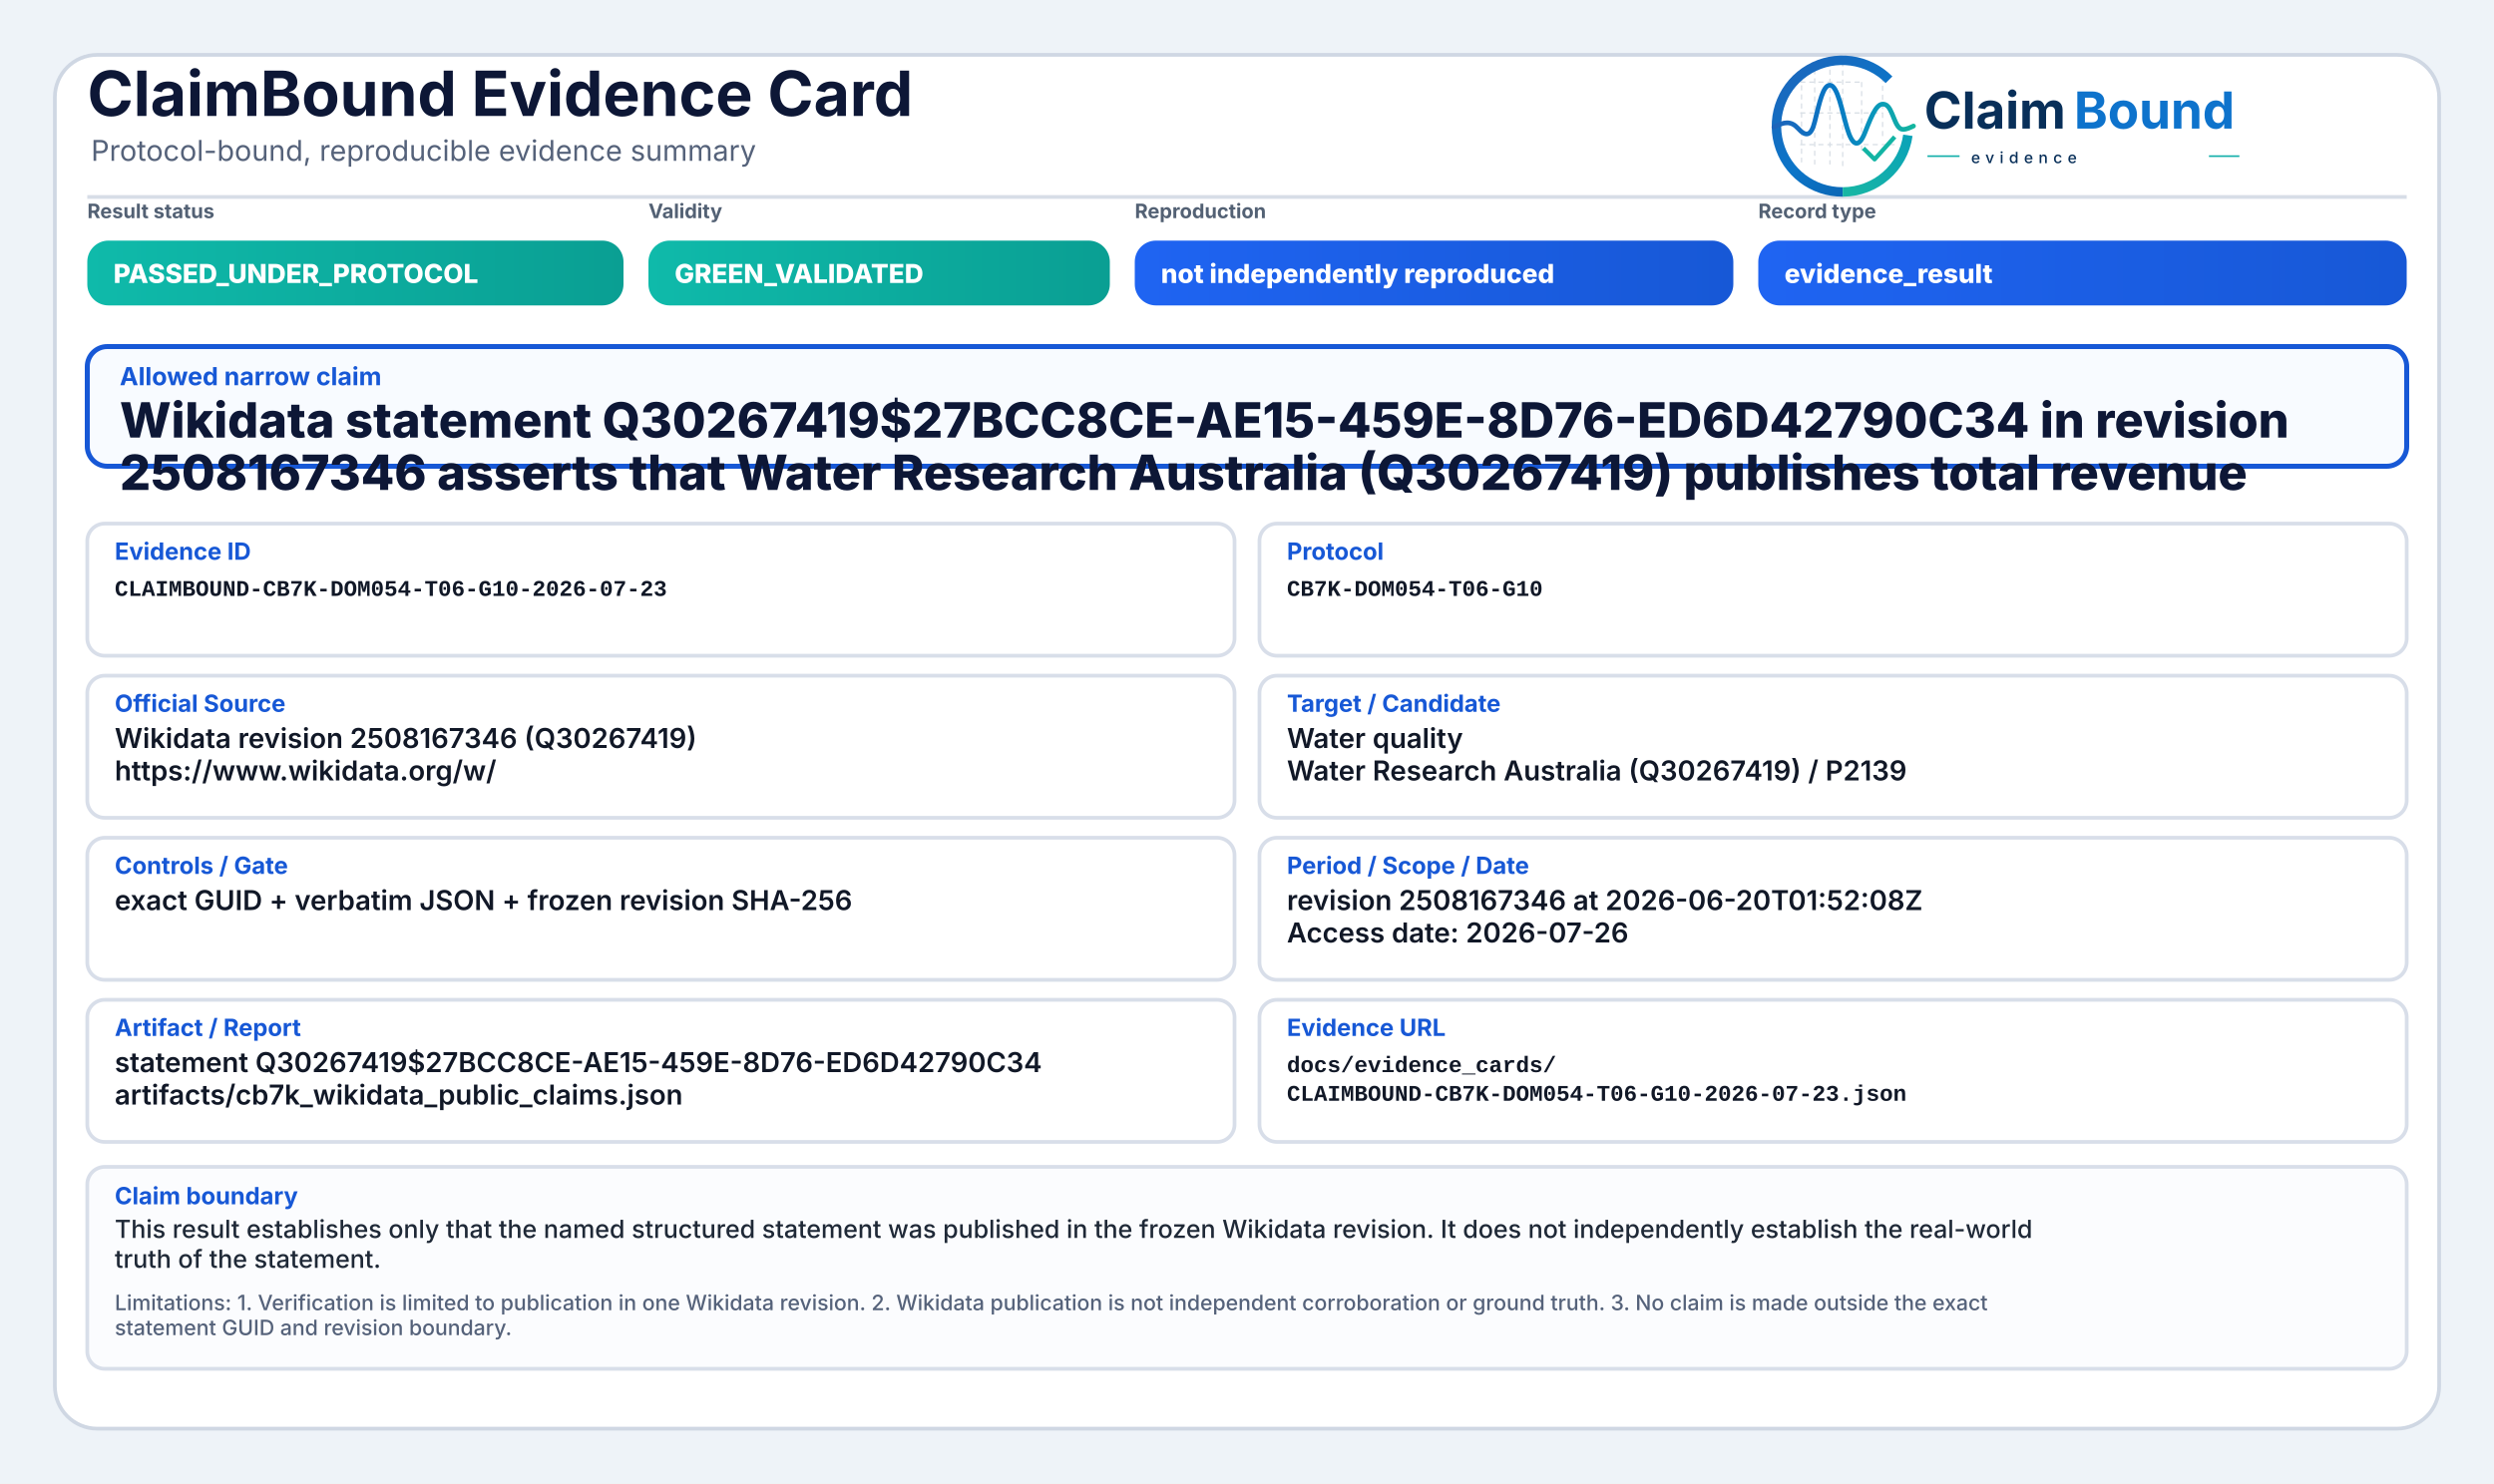
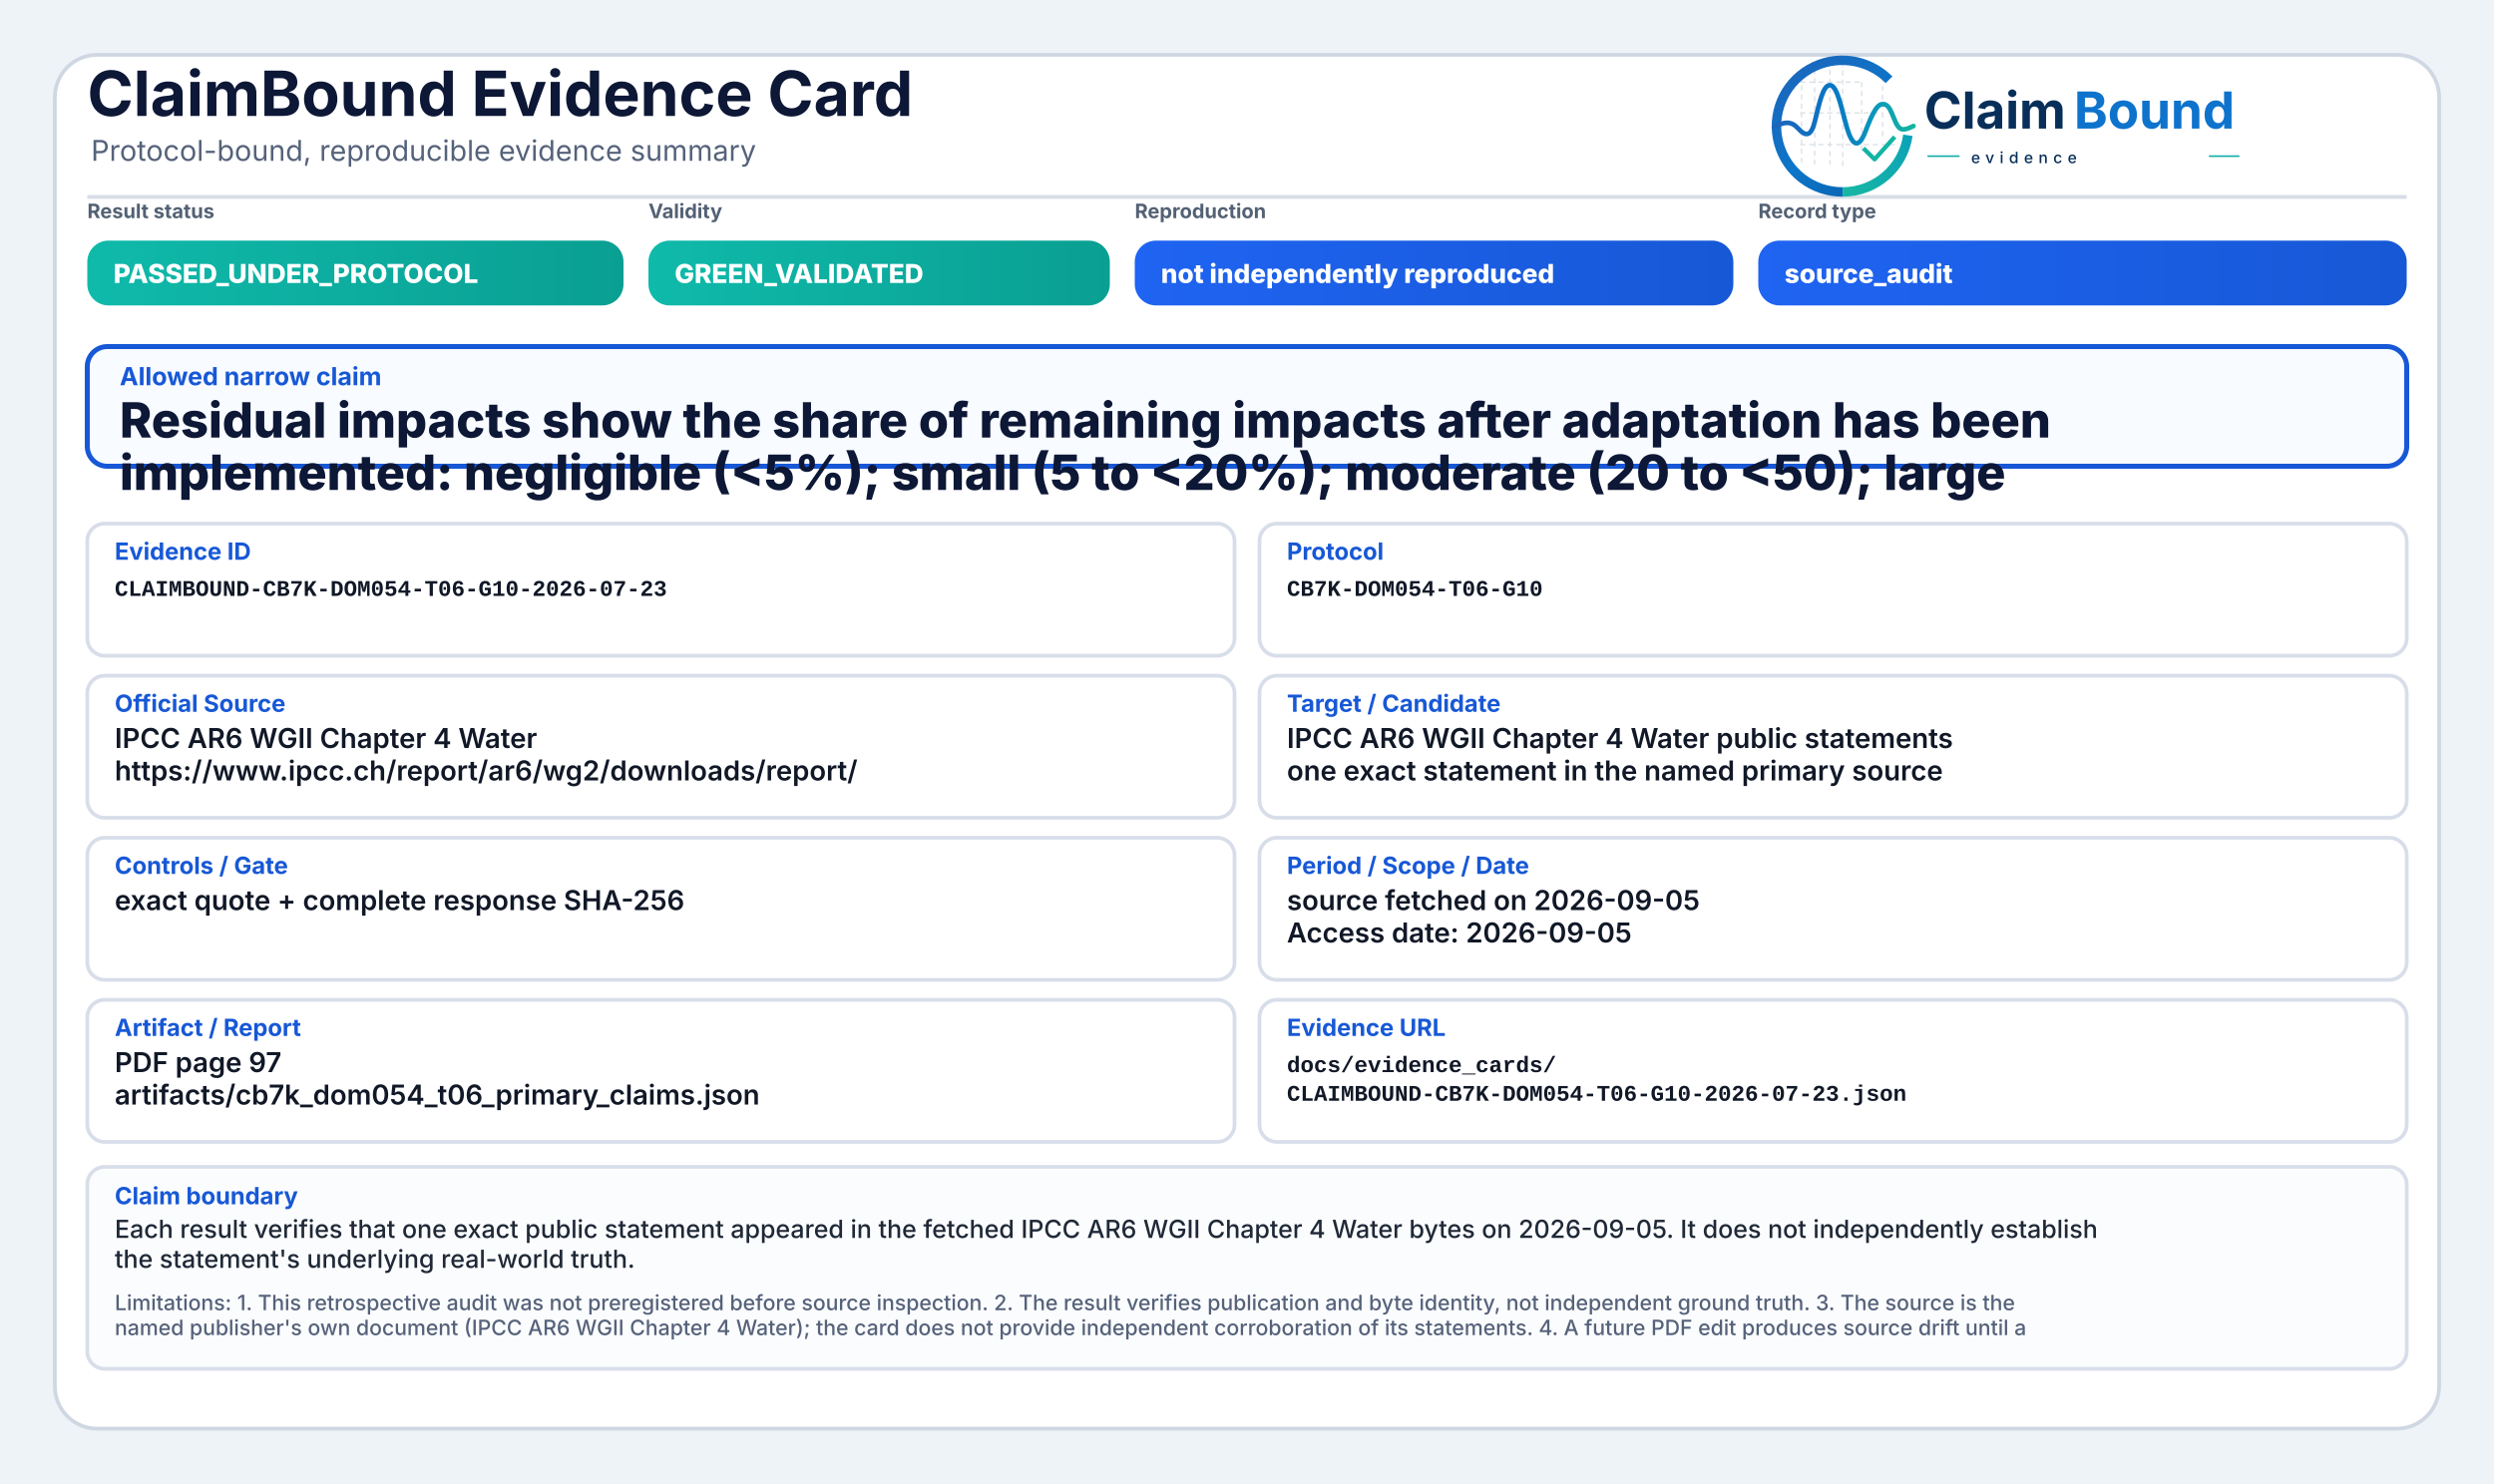
<svg xmlns="http://www.w3.org/2000/svg" width="2000" height="1190" viewBox="0 0 2000 1190" role="img" aria-label="ClaimBound Evidence Card">
  <defs>
    <linearGradient id="greenGrad" x1="0" y1="0" x2="1" y2="0">
      <stop offset="0%" stop-color="#0fbaaa" />
      <stop offset="100%" stop-color="#0a9f93" />
    </linearGradient>
    <linearGradient id="yellowGrad" x1="0" y1="0" x2="1" y2="0">
      <stop offset="0%" stop-color="#fbbf24" />
      <stop offset="100%" stop-color="#d97706" />
    </linearGradient>
    <linearGradient id="amberGrad" x1="0" y1="0" x2="1" y2="0">
      <stop offset="0%" stop-color="#f97316" />
      <stop offset="100%" stop-color="#c2410c" />
    </linearGradient>
    <linearGradient id="redGrad" x1="0" y1="0" x2="1" y2="0">
      <stop offset="0%" stop-color="#ef4444" />
      <stop offset="100%" stop-color="#b91c1c" />
    </linearGradient>
    <linearGradient id="grayGrad" x1="0" y1="0" x2="1" y2="0">
      <stop offset="0%" stop-color="#64748b" />
      <stop offset="100%" stop-color="#475569" />
    </linearGradient>
    <linearGradient id="blueGrad" x1="0" y1="0" x2="1" y2="0">
      <stop offset="0%" stop-color="#1f64f2" />
      <stop offset="100%" stop-color="#1758d6" />
    </linearGradient>
    <linearGradient id="logoRingBlue" x1="73" y1="453" x2="348" y2="793" gradientUnits="userSpaceOnUse">
      <stop offset="0" stop-color="#1E64BA" />
      <stop offset="0.55" stop-color="#0C75C8" />
      <stop offset="1" stop-color="#0A5FAB" />
    </linearGradient>
    <linearGradient id="logoRingTeal" x1="221" y1="792" x2="403" y2="594" gradientUnits="userSpaceOnUse">
      <stop offset="0" stop-color="#18B7A3" />
      <stop offset="1" stop-color="#089EBC" />
    </linearGradient>
    <linearGradient id="logoSignalGradient" x1="61" y1="628" x2="404" y2="628" gradientUnits="userSpaceOnUse">
      <stop offset="0" stop-color="#1E64BA" />
      <stop offset="0.43" stop-color="#0877C4" />
      <stop offset="0.72" stop-color="#0A97BB" />
      <stop offset="1" stop-color="#14B69E" />
    </linearGradient>
  </defs>
  <rect x="0" y="0" width="2000" height="1190" fill="#eef3f8" />
  <rect x="44" y="44" width="1912" height="1102" rx="34" fill="#ffffff" stroke="#cfd7e3" stroke-width="3" />
  <path d="M70 158 H1930" stroke="#d7dde7" stroke-width="3" />
  <text x="70" y="93" font-family="Inter, Segoe UI, Arial, sans-serif" font-size="50" font-weight="750" fill="#0d1736">ClaimBound Evidence Card</text>
  <text x="73" y="129" font-family="Inter, Segoe UI, Arial, sans-serif" font-size="23" font-weight="400" fill="#55627a">Protocol-bound, reproducible evidence summary</text>
  <g aria-label="ClaimBound evidence logo" transform="translate(1415,52) scale(0.33) translate(-40,-478)">
    <g stroke-linecap="butt" stroke-linejoin="round">
      <g stroke="#CBD3DC" stroke-width="3.2" stroke-linecap="round" stroke-dasharray="10 12" opacity="0.72">
        <path d="M130 507V714" />
        <path d="M162 490V719" />
        <path d="M199 491V719" />
        <path d="M230 471V726" />
        <path d="M276 521V690" />
        <path d="M327 508V650" />
        <path d="M128 520H277" />
        <path d="M128 595H327" />
        <path d="M128 672H355" />
      </g>
      <path d="M342.6 514.3A160 160 0 1 0 230 787" fill="none" stroke="url(#logoRingBlue)" stroke-width="23" />
      <path d="M230 787A160 160 0 0 0 388.4 649.3" fill="none" stroke="url(#logoRingTeal)" stroke-width="23" />
      <path d="M63 629.5C87 616.4 104.3 613.6 121.2 632.2C140.7 653.8 153.4 651.6 162.1 616.2C173.8 568.5 182.5 527.5 198.9 527.5C217.5 527.5 228.4 590.6 240.3 630.8C253.4 675.4 268.6 682.8 284.6 641.5C303.5 592.9 315.2 567.6 333.7 574.7C352.6 582 355.7 635.1 376.6 634.9C386.2 634.8 394 630.4 402 626.8" fill="none" stroke="url(#logoSignalGradient)" stroke-width="11.5" stroke-linecap="round" />
      <path d="M284 684.5L307.5 707.7L353 657" fill="none" stroke="#12B4A4" stroke-width="10.5" stroke-linecap="square" />
    </g>
    <text x="428" y="633" font-family="Inter, Segoe UI, Arial, sans-serif" font-size="124" font-weight="750" fill="#082F59" text-rendering="geometricPrecision">Claim</text>
    <text x="792" y="633" font-family="Inter, Segoe UI, Arial, sans-serif" font-size="124" font-weight="750" fill="#0E73CC" text-rendering="geometricPrecision">Bound</text>
    <line x1="436" y1="700" x2="514" y2="700" stroke="#11AFA9" stroke-width="4" />
    <text x="542" y="717" font-family="Inter, Segoe UI, Arial, sans-serif" font-size="38" font-weight="500" letter-spacing="13" fill="#082F59">evidence</text>
    <line x1="1120" y1="700" x2="1194" y2="700" stroke="#11AFA9" stroke-width="4" />
  </g>
  <text x="70" y="175" font-family="Inter, Segoe UI, Arial, sans-serif" font-size="16" font-weight="650" fill="#536174">Result status</text>
  <rect x="70" y="193" width="430" height="52" rx="17" fill="url(#greenGrad)" />
  <text x="91" y="227" font-family="Inter, Segoe UI, Arial, sans-serif" font-size="21" font-weight="800" fill="#ffffff">PASSED_UNDER_PROTOCOL</text>
  <text x="520" y="175" font-family="Inter, Segoe UI, Arial, sans-serif" font-size="16" font-weight="650" fill="#536174">Validity</text>
  <rect x="520" y="193" width="370" height="52" rx="17" fill="url(#greenGrad)" />
  <text x="541" y="227" font-family="Inter, Segoe UI, Arial, sans-serif" font-size="21" font-weight="800" fill="#ffffff">GREEN_VALIDATED</text>
  <text x="910" y="175" font-family="Inter, Segoe UI, Arial, sans-serif" font-size="16" font-weight="650" fill="#536174">Reproduction</text>
  <rect x="910" y="193" width="480" height="52" rx="17" fill="url(#blueGrad)" />
  <text x="931" y="227" font-family="Inter, Segoe UI, Arial, sans-serif" font-size="21" font-weight="800" fill="#ffffff">not independently reproduced</text>
  <text x="1410" y="175" font-family="Inter, Segoe UI, Arial, sans-serif" font-size="16" font-weight="650" fill="#536174">Record type</text>
  <rect x="1410" y="193" width="520" height="52" rx="17" fill="url(#blueGrad)" />
-   <text x="1431" y="227" font-family="Inter, Segoe UI, Arial, sans-serif" font-size="21" font-weight="800" fill="#ffffff">evidence_result</text>
+   <text x="1431" y="227" font-family="Inter, Segoe UI, Arial, sans-serif" font-size="21" font-weight="800" fill="#ffffff">source_audit</text>
  <rect x="70" y="278" width="1860" height="96" rx="16" fill="#f8fbff" stroke="#1758d6" stroke-width="4" />
  <text x="96" y="309" font-family="Inter, Segoe UI, Arial, sans-serif" font-size="20" font-weight="750" fill="#1758d6">Allowed narrow claim</text>
-   <text x="96" y="351" font-family="Inter, Segoe UI, Arial, sans-serif" font-size="39" font-weight="800" fill="#0d1736">Wikidata statement Q30267419$27BCC8CE-AE15-459E-8D76-ED6D42790C34 in revision</text>
-   <text x="96" y="393" font-family="Inter, Segoe UI, Arial, sans-serif" font-size="39" font-weight="800" fill="#0d1736">2508167346 asserts that Water Research Australia (Q30267419) publishes total revenue</text>
+   <text x="96" y="351" font-family="Inter, Segoe UI, Arial, sans-serif" font-size="39" font-weight="800" fill="#0d1736">Residual impacts show the share of remaining impacts after adaptation has been</text>
+   <text x="96" y="393" font-family="Inter, Segoe UI, Arial, sans-serif" font-size="39" font-weight="800" fill="#0d1736">implemented: negligible (&lt;5%); small (5 to &lt;20%); moderate (20 to &lt;50); large</text>
  <rect x="70" y="420" width="920" height="106" rx="14" fill="#ffffff" stroke="#d8dee9" stroke-width="3" />
  <text x="92" y="449" font-family="Inter, Segoe UI, Arial, sans-serif" font-size="19" font-weight="750" fill="#1758d6">Evidence ID</text>
  <text x="92" y="478" font-family="SFMono-Regular, Consolas, Liberation Mono, monospace" font-size="18" font-weight="600" fill="#111827">CLAIMBOUND-CB7K-DOM054-T06-G10-2026-07-23</text>
  <rect x="1010" y="420" width="920" height="106" rx="14" fill="#ffffff" stroke="#d8dee9" stroke-width="3" />
  <text x="1032" y="449" font-family="Inter, Segoe UI, Arial, sans-serif" font-size="19" font-weight="750" fill="#1758d6">Protocol</text>
  <text x="1032" y="478" font-family="SFMono-Regular, Consolas, Liberation Mono, monospace" font-size="18" font-weight="600" fill="#111827">CB7K-DOM054-T06-G10</text>
  <rect x="70" y="542" width="920" height="114" rx="14" fill="#ffffff" stroke="#d8dee9" stroke-width="3" />
  <text x="92" y="571" font-family="Inter, Segoe UI, Arial, sans-serif" font-size="19" font-weight="750" fill="#1758d6">Official Source</text>
-   <text x="92" y="600" font-family="Inter, Segoe UI, Arial, sans-serif" font-size="22" font-weight="600" fill="#111827">Wikidata revision 2508167346 (Q30267419)</text>
-   <text x="92" y="626" font-family="Inter, Segoe UI, Arial, sans-serif" font-size="22" font-weight="600" fill="#111827">https://www.wikidata.org/w/</text>
+   <text x="92" y="600" font-family="Inter, Segoe UI, Arial, sans-serif" font-size="22" font-weight="600" fill="#111827">IPCC AR6 WGII Chapter 4 Water</text>
+   <text x="92" y="626" font-family="Inter, Segoe UI, Arial, sans-serif" font-size="22" font-weight="600" fill="#111827">https://www.ipcc.ch/report/ar6/wg2/downloads/report/</text>
  <rect x="1010" y="542" width="920" height="114" rx="14" fill="#ffffff" stroke="#d8dee9" stroke-width="3" />
  <text x="1032" y="571" font-family="Inter, Segoe UI, Arial, sans-serif" font-size="19" font-weight="750" fill="#1758d6">Target / Candidate</text>
-   <text x="1032" y="600" font-family="Inter, Segoe UI, Arial, sans-serif" font-size="22" font-weight="600" fill="#111827">Water quality</text>
-   <text x="1032" y="626" font-family="Inter, Segoe UI, Arial, sans-serif" font-size="22" font-weight="600" fill="#111827">Water Research Australia (Q30267419) / P2139</text>
+   <text x="1032" y="600" font-family="Inter, Segoe UI, Arial, sans-serif" font-size="22" font-weight="600" fill="#111827">IPCC AR6 WGII Chapter 4 Water public statements</text>
+   <text x="1032" y="626" font-family="Inter, Segoe UI, Arial, sans-serif" font-size="22" font-weight="600" fill="#111827">one exact statement in the named primary source</text>
  <rect x="70" y="672" width="920" height="114" rx="14" fill="#ffffff" stroke="#d8dee9" stroke-width="3" />
  <text x="92" y="701" font-family="Inter, Segoe UI, Arial, sans-serif" font-size="19" font-weight="750" fill="#1758d6">Controls / Gate</text>
-   <text x="92" y="730" font-family="Inter, Segoe UI, Arial, sans-serif" font-size="22" font-weight="600" fill="#111827">exact GUID + verbatim JSON + frozen revision SHA-256</text>
+   <text x="92" y="730" font-family="Inter, Segoe UI, Arial, sans-serif" font-size="22" font-weight="600" fill="#111827">exact quote + complete response SHA-256</text>
  <rect x="1010" y="672" width="920" height="114" rx="14" fill="#ffffff" stroke="#d8dee9" stroke-width="3" />
  <text x="1032" y="701" font-family="Inter, Segoe UI, Arial, sans-serif" font-size="19" font-weight="750" fill="#1758d6">Period / Scope / Date</text>
-   <text x="1032" y="730" font-family="Inter, Segoe UI, Arial, sans-serif" font-size="22" font-weight="600" fill="#111827">revision 2508167346 at 2026-06-20T01:52:08Z</text>
-   <text x="1032" y="756" font-family="Inter, Segoe UI, Arial, sans-serif" font-size="22" font-weight="600" fill="#111827">Access date: 2026-07-26</text>
+   <text x="1032" y="730" font-family="Inter, Segoe UI, Arial, sans-serif" font-size="22" font-weight="600" fill="#111827">source fetched on 2026-09-05</text>
+   <text x="1032" y="756" font-family="Inter, Segoe UI, Arial, sans-serif" font-size="22" font-weight="600" fill="#111827">Access date: 2026-09-05</text>
  <rect x="70" y="802" width="920" height="114" rx="14" fill="#ffffff" stroke="#d8dee9" stroke-width="3" />
  <text x="92" y="831" font-family="Inter, Segoe UI, Arial, sans-serif" font-size="19" font-weight="750" fill="#1758d6">Artifact / Report</text>
-   <text x="92" y="860" font-family="Inter, Segoe UI, Arial, sans-serif" font-size="22" font-weight="600" fill="#111827">statement Q30267419$27BCC8CE-AE15-459E-8D76-ED6D42790C34</text>
-   <text x="92" y="886" font-family="Inter, Segoe UI, Arial, sans-serif" font-size="22" font-weight="600" fill="#111827">artifacts/cb7k_wikidata_public_claims.json</text>
+   <text x="92" y="860" font-family="Inter, Segoe UI, Arial, sans-serif" font-size="22" font-weight="600" fill="#111827">PDF page 97</text>
+   <text x="92" y="886" font-family="Inter, Segoe UI, Arial, sans-serif" font-size="22" font-weight="600" fill="#111827">artifacts/cb7k_dom054_t06_primary_claims.json</text>
  <rect x="1010" y="802" width="920" height="114" rx="14" fill="#ffffff" stroke="#d8dee9" stroke-width="3" />
  <text x="1032" y="831" font-family="Inter, Segoe UI, Arial, sans-serif" font-size="19" font-weight="750" fill="#1758d6">Evidence URL</text>
  <text x="1032" y="860" font-family="SFMono-Regular, Consolas, Liberation Mono, monospace" font-size="18" font-weight="600" fill="#111827">docs/evidence_cards/</text>
  <text x="1032" y="883" font-family="SFMono-Regular, Consolas, Liberation Mono, monospace" font-size="18" font-weight="600" fill="#111827">CLAIMBOUND-CB7K-DOM054-T06-G10-2026-07-23.json</text>
  <rect x="70" y="936" width="1860" height="162" rx="14" fill="#fbfcfe" stroke="#d8dee9" stroke-width="3" />
  <text x="92" y="966" font-family="Inter, Segoe UI, Arial, sans-serif" font-size="19" font-weight="750" fill="#1758d6">Claim boundary</text>
-   <text x="92" y="993" font-family="Inter, Segoe UI, Arial, sans-serif" font-size="20" font-weight="500" fill="#1f2937">This result establishes only that the named structured statement was published in the frozen Wikidata revision. It does not independently establish the real-world</text>
-   <text x="92" y="1017" font-family="Inter, Segoe UI, Arial, sans-serif" font-size="20" font-weight="500" fill="#1f2937">truth of the statement.</text>
-   <text x="92" y="1051" font-family="Inter, Segoe UI, Arial, sans-serif" font-size="17" font-weight="500" fill="#55627a">Limitations: 1. Verification is limited to publication in one Wikidata revision. 2. Wikidata publication is not independent corroboration or ground truth. 3. No claim is made outside the exact</text>
-   <text x="92" y="1071" font-family="Inter, Segoe UI, Arial, sans-serif" font-size="17" font-weight="500" fill="#55627a">statement GUID and revision boundary.</text>
+   <text x="92" y="993" font-family="Inter, Segoe UI, Arial, sans-serif" font-size="20" font-weight="500" fill="#1f2937">Each result verifies that one exact public statement appeared in the fetched IPCC AR6 WGII Chapter 4 Water bytes on 2026-09-05. It does not independently establish</text>
+   <text x="92" y="1017" font-family="Inter, Segoe UI, Arial, sans-serif" font-size="20" font-weight="500" fill="#1f2937">the statement's underlying real-world truth.</text>
+   <text x="92" y="1051" font-family="Inter, Segoe UI, Arial, sans-serif" font-size="17" font-weight="500" fill="#55627a">Limitations: 1. This retrospective audit was not preregistered before source inspection. 2. The result verifies publication and byte identity, not independent ground truth. 3. The source is the</text>
+   <text x="92" y="1071" font-family="Inter, Segoe UI, Arial, sans-serif" font-size="17" font-weight="500" fill="#55627a">named publisher's own document (IPCC AR6 WGII Chapter 4 Water); the card does not provide independent corroboration of its statements. 4. A future PDF edit produces source drift until a</text>
</svg>
